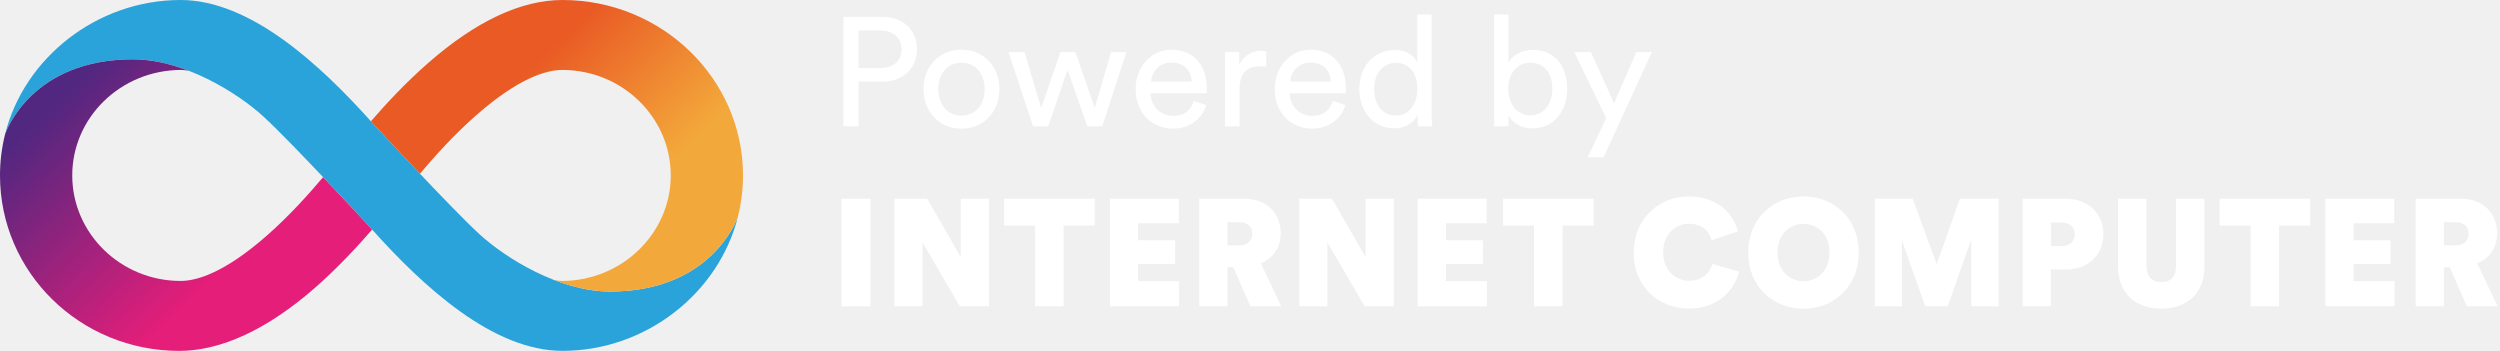
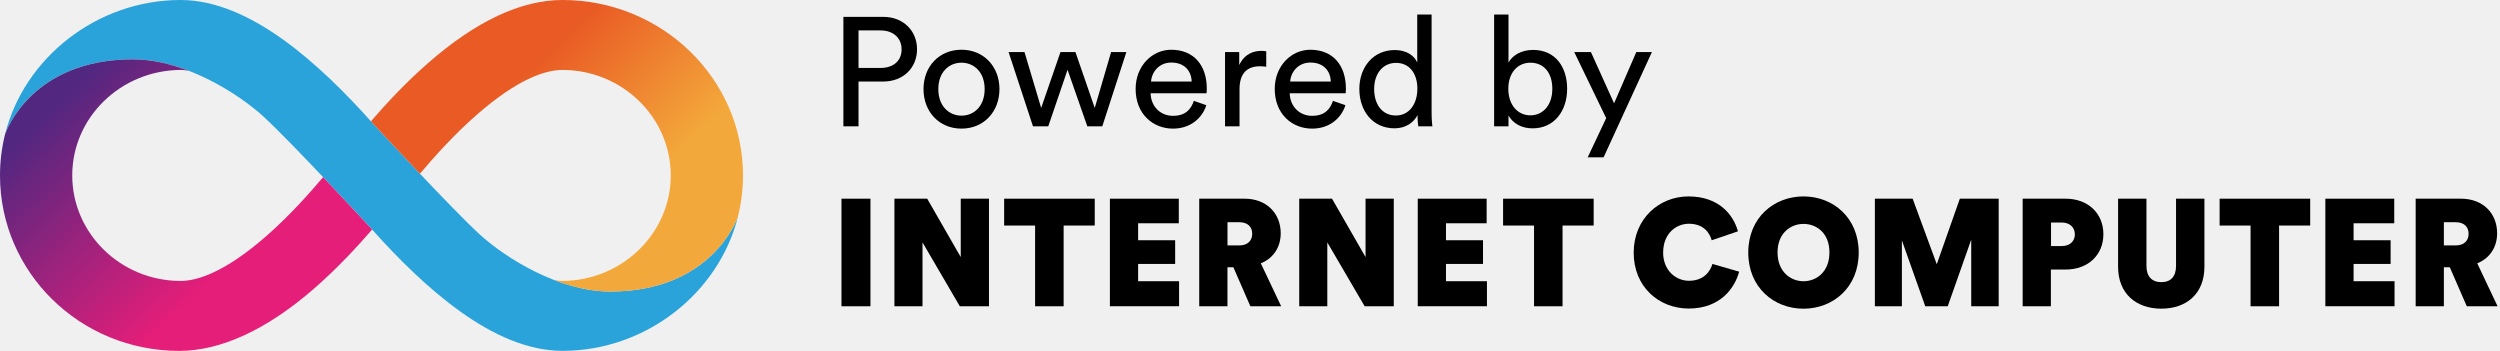
- <svg xmlns="http://www.w3.org/2000/svg" width="171" height="24" viewBox="0 0 171 24" fill="none">
+ <svg xmlns="http://www.w3.org/2000/svg" viewBox="0 0 171 24" fill="none">
  <g clip-path="url(#clip0_28_94)">
-     <path d="M58.723 5.577V8.64H57.688V1.153H60.413C61.797 1.153 62.725 2.115 62.725 3.371C62.725 4.627 61.795 5.577 60.413 5.577H58.723ZM60.222 4.648C61.12 4.648 61.669 4.152 61.669 3.381C61.669 2.609 61.12 2.081 60.222 2.081H58.723V4.648H60.222Z" fill="white" />
-     <path d="M68.363 6.094C68.363 7.646 67.286 8.798 65.765 8.798C64.243 8.798 63.168 7.648 63.168 6.094C63.168 4.541 64.245 3.401 65.765 3.401C67.285 3.401 68.363 4.552 68.363 6.094ZM67.35 6.094C67.35 4.921 66.611 4.288 65.766 4.288C64.921 4.288 64.182 4.921 64.182 6.094C64.182 7.267 64.921 7.91 65.766 7.91C66.611 7.91 67.35 7.277 67.35 6.094Z" fill="white" />
-     <path d="M73.56 3.561L74.88 7.384L76 3.561H77.044L75.397 8.64H74.373L73.02 4.774L71.701 8.64H70.656L68.987 3.561H70.075L71.216 7.384L72.536 3.561H73.56Z" fill="white" />
-     <path d="M82.513 7.193C82.229 8.091 81.416 8.798 80.232 8.798C78.87 8.798 77.677 7.806 77.677 6.085C77.677 4.489 78.827 3.403 80.105 3.403C81.669 3.403 82.545 4.48 82.545 6.064C82.545 6.19 82.534 6.317 82.525 6.381H78.702C78.723 7.289 79.377 7.923 80.233 7.923C81.089 7.923 81.469 7.469 81.659 6.899L82.515 7.195L82.513 7.193ZM81.51 5.577C81.489 4.849 81.014 4.278 80.117 4.278C79.283 4.278 78.776 4.923 78.733 5.577H81.51Z" fill="white" />
-     <path d="M86.611 4.565C86.464 4.544 86.315 4.533 86.177 4.533C85.344 4.533 84.784 4.976 84.784 6.096V8.641H83.792V3.563H84.763V4.449C85.132 3.669 85.766 3.478 86.283 3.478C86.42 3.478 86.558 3.499 86.611 3.51V4.566V4.565Z" fill="white" />
-     <path d="M92.028 7.193C91.744 8.091 90.931 8.798 89.747 8.798C88.385 8.798 87.192 7.806 87.192 6.085C87.192 4.489 88.342 3.403 89.62 3.403C91.184 3.403 92.06 4.48 92.06 6.064C92.06 6.19 92.049 6.317 92.04 6.381H88.217C88.238 7.289 88.892 7.923 89.748 7.923C90.604 7.923 90.984 7.469 91.174 6.899L92.03 7.195L92.028 7.193ZM91.025 5.577C91.004 4.849 90.529 4.278 89.632 4.278C88.798 4.278 88.291 4.923 88.248 5.577H91.025Z" fill="white" />
-     <path d="M96.96 7.869C96.716 8.355 96.179 8.777 95.387 8.777C93.897 8.777 92.979 7.595 92.979 6.085C92.979 4.574 93.95 3.424 95.387 3.424C96.284 3.424 96.771 3.867 96.939 4.28V0.995H97.921V7.701C97.921 8.187 97.963 8.557 97.974 8.64H97.012C96.992 8.523 96.96 8.259 96.96 7.953V7.869ZM95.481 7.901C96.39 7.901 96.948 7.109 96.948 6.064C96.948 5.019 96.4 4.301 95.491 4.301C94.582 4.301 93.992 5.04 93.992 6.085C93.992 7.129 94.531 7.901 95.481 7.901Z" fill="white" />
-     <path d="M102.198 8.64V0.995H103.181V4.28C103.424 3.825 104.014 3.414 104.859 3.414C106.401 3.414 107.193 4.597 107.193 6.075C107.193 7.553 106.337 8.779 104.829 8.779C104.078 8.779 103.497 8.451 103.181 7.902V8.641H102.198V8.64ZM104.68 4.289C103.803 4.289 103.169 4.976 103.169 6.073C103.169 7.171 103.803 7.889 104.68 7.889C105.557 7.889 106.179 7.171 106.179 6.073C106.179 4.976 105.598 4.289 104.68 4.289Z" fill="white" />
-     <path d="M108.597 10.763L109.864 8.081L107.678 3.561H108.819L110.403 7.067L111.923 3.561H112.99L109.685 10.763H108.597Z" fill="white" />
+     <path d="M58.723 5.577V8.64H57.688V1.153H60.413C61.797 1.153 62.725 2.115 62.725 3.371C62.725 4.627 61.795 5.577 60.413 5.577H58.723ZM60.222 4.648C61.12 4.648 61.669 4.152 61.669 3.381C61.669 2.609 61.12 2.081 60.222 2.081H58.723V4.648H60.222Z" fill="currentColor" />
+     <path d="M68.363 6.094C68.363 7.646 67.286 8.798 65.765 8.798C64.243 8.798 63.168 7.648 63.168 6.094C63.168 4.541 64.245 3.401 65.765 3.401C67.285 3.401 68.363 4.552 68.363 6.094ZM67.35 6.094C67.35 4.921 66.611 4.288 65.766 4.288C64.921 4.288 64.182 4.921 64.182 6.094C64.182 7.267 64.921 7.91 65.766 7.91C66.611 7.91 67.35 7.277 67.35 6.094Z" fill="currentColor" />
+     <path d="M73.56 3.561L74.88 7.384L76 3.561H77.044L75.397 8.64H74.373L73.02 4.774L71.701 8.64H70.656L68.987 3.561H70.075L71.216 7.384L72.536 3.561H73.56Z" fill="currentColor" />
+     <path d="M82.513 7.193C82.229 8.091 81.416 8.798 80.232 8.798C78.87 8.798 77.677 7.806 77.677 6.085C77.677 4.489 78.827 3.403 80.105 3.403C81.669 3.403 82.545 4.48 82.545 6.064C82.545 6.19 82.534 6.317 82.525 6.381H78.702C78.723 7.289 79.377 7.923 80.233 7.923C81.089 7.923 81.469 7.469 81.659 6.899L82.515 7.195L82.513 7.193ZM81.51 5.577C81.489 4.849 81.014 4.278 80.117 4.278C79.283 4.278 78.776 4.923 78.733 5.577H81.51Z" fill="currentColor" />
+     <path d="M86.611 4.565C86.464 4.544 86.315 4.533 86.177 4.533C85.344 4.533 84.784 4.976 84.784 6.096V8.641H83.792V3.563H84.763V4.449C85.132 3.669 85.766 3.478 86.283 3.478C86.42 3.478 86.558 3.499 86.611 3.51V4.566V4.565Z" fill="currentColor" />
+     <path d="M92.028 7.193C91.744 8.091 90.931 8.798 89.747 8.798C88.385 8.798 87.192 7.806 87.192 6.085C87.192 4.489 88.342 3.403 89.62 3.403C91.184 3.403 92.06 4.48 92.06 6.064C92.06 6.19 92.049 6.317 92.04 6.381H88.217C88.238 7.289 88.892 7.923 89.748 7.923C90.604 7.923 90.984 7.469 91.174 6.899L92.03 7.195L92.028 7.193ZM91.025 5.577C91.004 4.849 90.529 4.278 89.632 4.278C88.798 4.278 88.291 4.923 88.248 5.577H91.025Z" fill="currentColor" />
+     <path d="M96.96 7.869C96.716 8.355 96.179 8.777 95.387 8.777C93.897 8.777 92.979 7.595 92.979 6.085C92.979 4.574 93.95 3.424 95.387 3.424C96.284 3.424 96.771 3.867 96.939 4.28V0.995H97.921V7.701C97.921 8.187 97.963 8.557 97.974 8.64H97.012C96.992 8.523 96.96 8.259 96.96 7.953V7.869ZM95.481 7.901C96.39 7.901 96.948 7.109 96.948 6.064C96.948 5.019 96.4 4.301 95.491 4.301C94.582 4.301 93.992 5.04 93.992 6.085C93.992 7.129 94.531 7.901 95.481 7.901Z" fill="currentColor" />
+     <path d="M102.198 8.64V0.995H103.181V4.28C103.424 3.825 104.014 3.414 104.859 3.414C106.401 3.414 107.193 4.597 107.193 6.075C107.193 7.553 106.337 8.779 104.829 8.779C104.078 8.779 103.497 8.451 103.181 7.902V8.641H102.198V8.64ZM104.68 4.289C103.803 4.289 103.169 4.976 103.169 6.073C103.169 7.171 103.803 7.889 104.68 7.889C105.557 7.889 106.179 7.171 106.179 6.073C106.179 4.976 105.598 4.289 104.68 4.289Z" fill="currentColor" />
+     <path d="M108.597 10.763L109.864 8.081L107.678 3.561H108.819L110.403 7.067L111.923 3.561H112.99L109.685 10.763H108.597Z" fill="currentColor" />
    <path d="M41.736 19.941C38.265 19.941 34.603 17.672 32.804 16.027C30.838 14.227 25.436 8.368 25.412 8.341C21.868 4.387 17.105 -0 12.353 -0C6.628 -0 1.638 3.963 0.339 9.214C0.438 8.869 2.257 4.057 9.088 4.057C12.558 4.057 16.22 6.326 18.019 7.971C19.985 9.771 25.387 15.63 25.411 15.657C28.953 19.611 33.716 23.998 38.47 23.998C44.193 23.998 49.185 20.035 50.484 14.784C50.385 15.129 48.566 19.941 41.736 19.941Z" fill="#29A3DA" />
    <path d="M25.411 15.659C25.398 15.645 23.843 13.958 22.099 12.117C21.157 13.235 19.798 14.76 18.237 16.129C15.326 18.68 13.435 19.216 12.353 19.216C8.272 19.216 4.942 15.979 4.942 12C4.942 8.021 8.269 4.808 12.353 4.784C12.502 4.784 12.681 4.798 12.899 4.838C11.672 4.368 10.368 4.059 9.089 4.059C2.259 4.059 0.44 8.867 0.339 9.214C0.118 10.109 -0 11.041 -0 12C-0 18.617 5.457 24 12.264 24C15.102 24 18.28 22.545 21.553 19.677C23.101 18.32 24.443 16.87 25.451 15.704C25.438 15.689 25.425 15.675 25.413 15.661L25.411 15.659Z" fill="url(#paint0_linear_28_94)" />
    <path d="M25.411 8.341C25.424 8.355 26.979 10.041 28.723 11.883C29.666 10.765 31.024 9.24 32.586 7.87C35.496 5.32 37.387 4.784 38.469 4.784C42.55 4.784 45.88 8.021 45.88 12C45.88 15.957 42.554 19.192 38.469 19.216C38.32 19.216 38.141 19.201 37.923 19.162C39.15 19.632 40.454 19.941 41.733 19.941C48.562 19.941 50.381 15.133 50.482 14.786C50.702 13.891 50.821 12.958 50.821 12C50.824 5.382 45.277 -6.10352e-05 38.47 -6.10352e-05C35.632 -6.10352e-05 32.542 1.454 29.269 4.323C27.722 5.68 26.379 7.13 25.371 8.296C25.384 8.31 25.397 8.325 25.41 8.339L25.411 8.341Z" fill="url(#paint1_linear_28_94)" />
-     <path d="M57.557 20.949V13.59H59.539V20.949H57.557Z" fill="white" />
-     <path d="M65.652 20.949L63.099 16.579V20.949H61.179V13.59H63.42L65.715 17.585V13.59H67.646V20.949H65.654H65.652Z" fill="white" />
-     <path d="M72.752 15.427V20.949H70.801V15.427H68.684V13.59H74.88V15.427H72.752Z" fill="white" />
-     <path d="M75.917 20.949V13.59H80.629V15.272H77.848V16.433H80.381V18.053H77.848V19.235H80.649V20.947H75.917V20.949Z" fill="white" />
-     <path d="M82.028 20.949V13.59H85.131C86.625 13.59 87.601 14.587 87.601 15.957C87.601 16.953 87.051 17.689 86.241 18.011L87.632 20.949H85.525L84.363 18.281H83.958V20.949H82.028ZM84.769 16.787C85.35 16.787 85.651 16.454 85.651 15.989C85.651 15.523 85.35 15.2 84.769 15.2H83.96V16.787H84.769Z" fill="white" />
-     <path d="M93.342 20.949L90.788 16.579V20.949H88.868V13.59H91.11L93.404 17.585V13.59H95.334V20.949H93.342Z" fill="white" />
-     <path d="M96.974 20.949V13.59H101.686V15.272H98.905V16.433H101.438V18.053H98.905V19.235H101.707V20.947H96.974V20.949Z" fill="white" />
-     <path d="M106.878 15.427V20.949H104.928V15.427H102.811V13.59H109.006V15.427H106.878Z" fill="white" />
-     <path d="M113.758 17.275C113.758 18.499 114.63 19.205 115.523 19.205C116.541 19.205 116.976 18.571 117.131 18.053L118.958 18.582C118.667 19.672 117.693 21.104 115.512 21.104C113.467 21.104 111.744 19.619 111.744 17.285C111.744 14.95 113.497 13.435 115.491 13.435C117.608 13.435 118.573 14.722 118.875 15.822L117.08 16.435C116.945 15.947 116.55 15.304 115.513 15.304C114.683 15.304 113.76 15.938 113.76 17.275H113.758Z" fill="white" />
-     <path d="M123.358 13.435C125.382 13.435 127.136 14.888 127.136 17.275C127.136 19.662 125.382 21.115 123.358 21.115C121.334 21.115 119.581 19.662 119.581 17.275C119.581 14.888 121.334 13.435 123.358 13.435ZM123.358 19.237C124.219 19.237 125.133 18.624 125.133 17.265C125.133 15.907 124.219 15.315 123.358 15.315C122.497 15.315 121.584 15.928 121.584 17.265C121.584 18.603 122.497 19.237 123.358 19.237Z" fill="white" />
-     <path d="M134.832 20.949V16.392L133.224 20.949H131.688L130.089 16.445V20.949H128.241V13.59H130.825L132.475 18.073L134.053 13.59H136.71V20.949H134.832Z" fill="white" />
-     <path d="M140.28 18.437V20.949H138.35V13.59H141.288C142.824 13.59 143.872 14.597 143.872 16.019C143.872 17.441 142.824 18.437 141.288 18.437H140.281H140.28ZM141.038 16.829C141.547 16.829 141.92 16.528 141.92 16.03C141.92 15.533 141.547 15.221 141.038 15.221H140.291V16.829H141.038Z" fill="white" />
-     <path d="M144.877 18.249V13.59H146.817V18.189C146.817 18.915 147.192 19.299 147.835 19.299C148.478 19.299 148.841 18.915 148.841 18.189V13.59H150.782V18.249C150.782 20.097 149.547 21.113 147.835 21.113C146.123 21.113 144.877 20.096 144.877 18.249Z" fill="white" />
-     <path d="M155.889 15.427V20.949H153.939V15.427H151.822V13.59H158.017V15.427H155.889Z" fill="white" />
-     <path d="M159.054 20.949V13.59H163.766V15.272H160.985V16.433H163.518V18.053H160.985V19.235H163.787V20.947H159.054V20.949Z" fill="white" />
-     <path d="M165.232 20.949V13.59H168.334C169.828 13.59 170.804 14.587 170.804 15.957C170.804 16.953 170.254 17.689 169.444 18.011L170.835 20.949H168.728L167.566 18.281H167.161V20.949H165.232ZM167.971 16.787C168.552 16.787 168.852 16.454 168.852 15.989C168.852 15.523 168.552 15.2 167.971 15.2H167.161V16.787H167.971Z" fill="white" />
+     <path d="M57.557 20.949V13.59H59.539V20.949H57.557Z" fill="currentColor" />
+     <path d="M65.652 20.949L63.099 16.579V20.949H61.179V13.59H63.42L65.715 17.585V13.59H67.646V20.949H65.654H65.652Z" fill="currentColor" />
+     <path d="M72.752 15.427V20.949H70.801V15.427H68.684V13.59H74.88V15.427H72.752Z" fill="currentColor" />
+     <path d="M75.917 20.949V13.59H80.629V15.272H77.848V16.433H80.381V18.053H77.848V19.235H80.649V20.947H75.917V20.949Z" fill="currentColor" />
+     <path d="M82.028 20.949V13.59H85.131C86.625 13.59 87.601 14.587 87.601 15.957C87.601 16.953 87.051 17.689 86.241 18.011L87.632 20.949H85.525L84.363 18.281H83.958V20.949H82.028ZM84.769 16.787C85.35 16.787 85.651 16.454 85.651 15.989C85.651 15.523 85.35 15.2 84.769 15.2H83.96V16.787H84.769Z" fill="currentColor" />
+     <path d="M93.342 20.949L90.788 16.579V20.949H88.868V13.59H91.11L93.404 17.585V13.59H95.334V20.949H93.342Z" fill="currentColor" />
+     <path d="M96.974 20.949V13.59H101.686V15.272H98.905V16.433H101.438V18.053H98.905V19.235H101.707V20.947H96.974V20.949Z" fill="currentColor" />
+     <path d="M106.878 15.427V20.949H104.928V15.427H102.811V13.59H109.006V15.427H106.878Z" fill="currentColor" />
+     <path d="M113.758 17.275C113.758 18.499 114.63 19.205 115.523 19.205C116.541 19.205 116.976 18.571 117.131 18.053L118.958 18.582C118.667 19.672 117.693 21.104 115.512 21.104C113.467 21.104 111.744 19.619 111.744 17.285C111.744 14.95 113.497 13.435 115.491 13.435C117.608 13.435 118.573 14.722 118.875 15.822L117.08 16.435C116.945 15.947 116.55 15.304 115.513 15.304C114.683 15.304 113.76 15.938 113.76 17.275H113.758Z" fill="currentColor" />
+     <path d="M123.358 13.435C125.382 13.435 127.136 14.888 127.136 17.275C127.136 19.662 125.382 21.115 123.358 21.115C121.334 21.115 119.581 19.662 119.581 17.275C119.581 14.888 121.334 13.435 123.358 13.435ZM123.358 19.237C124.219 19.237 125.133 18.624 125.133 17.265C125.133 15.907 124.219 15.315 123.358 15.315C122.497 15.315 121.584 15.928 121.584 17.265C121.584 18.603 122.497 19.237 123.358 19.237Z" fill="currentColor" />
+     <path d="M134.832 20.949V16.392L133.224 20.949H131.688L130.089 16.445V20.949H128.241V13.59H130.825L132.475 18.073L134.053 13.59H136.71V20.949H134.832Z" fill="currentColor" />
+     <path d="M140.28 18.437V20.949H138.35V13.59H141.288C142.824 13.59 143.872 14.597 143.872 16.019C143.872 17.441 142.824 18.437 141.288 18.437H140.281H140.28ZM141.038 16.829C141.547 16.829 141.92 16.528 141.92 16.03C141.92 15.533 141.547 15.221 141.038 15.221H140.291V16.829H141.038Z" fill="currentColor" />
+     <path d="M144.877 18.249V13.59H146.817V18.189C146.817 18.915 147.192 19.299 147.835 19.299C148.478 19.299 148.841 18.915 148.841 18.189V13.59H150.782V18.249C150.782 20.097 149.547 21.113 147.835 21.113C146.123 21.113 144.877 20.096 144.877 18.249Z" fill="currentColor" />
+     <path d="M155.889 15.427V20.949H153.939V15.427H151.822V13.59H158.017V15.427H155.889Z" fill="currentColor" />
+     <path d="M159.054 20.949V13.59H163.766V15.272H160.985V16.433H163.518V18.053H160.985V19.235H163.787V20.947H159.054V20.949Z" fill="currentColor" />
+     <path d="M165.232 20.949V13.59H168.334C169.828 13.59 170.804 14.587 170.804 15.957C170.804 16.953 170.254 17.689 169.444 18.011L170.835 20.949H168.728L167.566 18.281H167.161V20.949H165.232ZM167.971 16.787C168.552 16.787 168.852 16.454 168.852 15.989C168.852 15.523 168.552 15.2 167.971 15.2H167.161V16.787H167.971Z" fill="currentColor" />
  </g>
  <defs>
    <linearGradient id="paint0_linear_28_94" x1="18.757" y1="22.43" x2="2.041" y2="5.12" gradientUnits="userSpaceOnUse">
      <stop offset="0.22" stop-color="#E51E79" />
      <stop offset="0.89" stop-color="#522780" />
    </linearGradient>
    <linearGradient id="paint1_linear_28_94" x1="32.056" y1="1.581" x2="48.771" y2="18.89" gradientUnits="userSpaceOnUse">
      <stop offset="0.21" stop-color="#E95A24" />
      <stop offset="0.68" stop-color="#F3A83B" />
    </linearGradient>
    <clipPath id="clip0_28_94">
-       <rect width="170.837" height="24" fill="white" />
+       <rect width="170.837" height="24" fill="currentColor" />
    </clipPath>
  </defs>
</svg>
